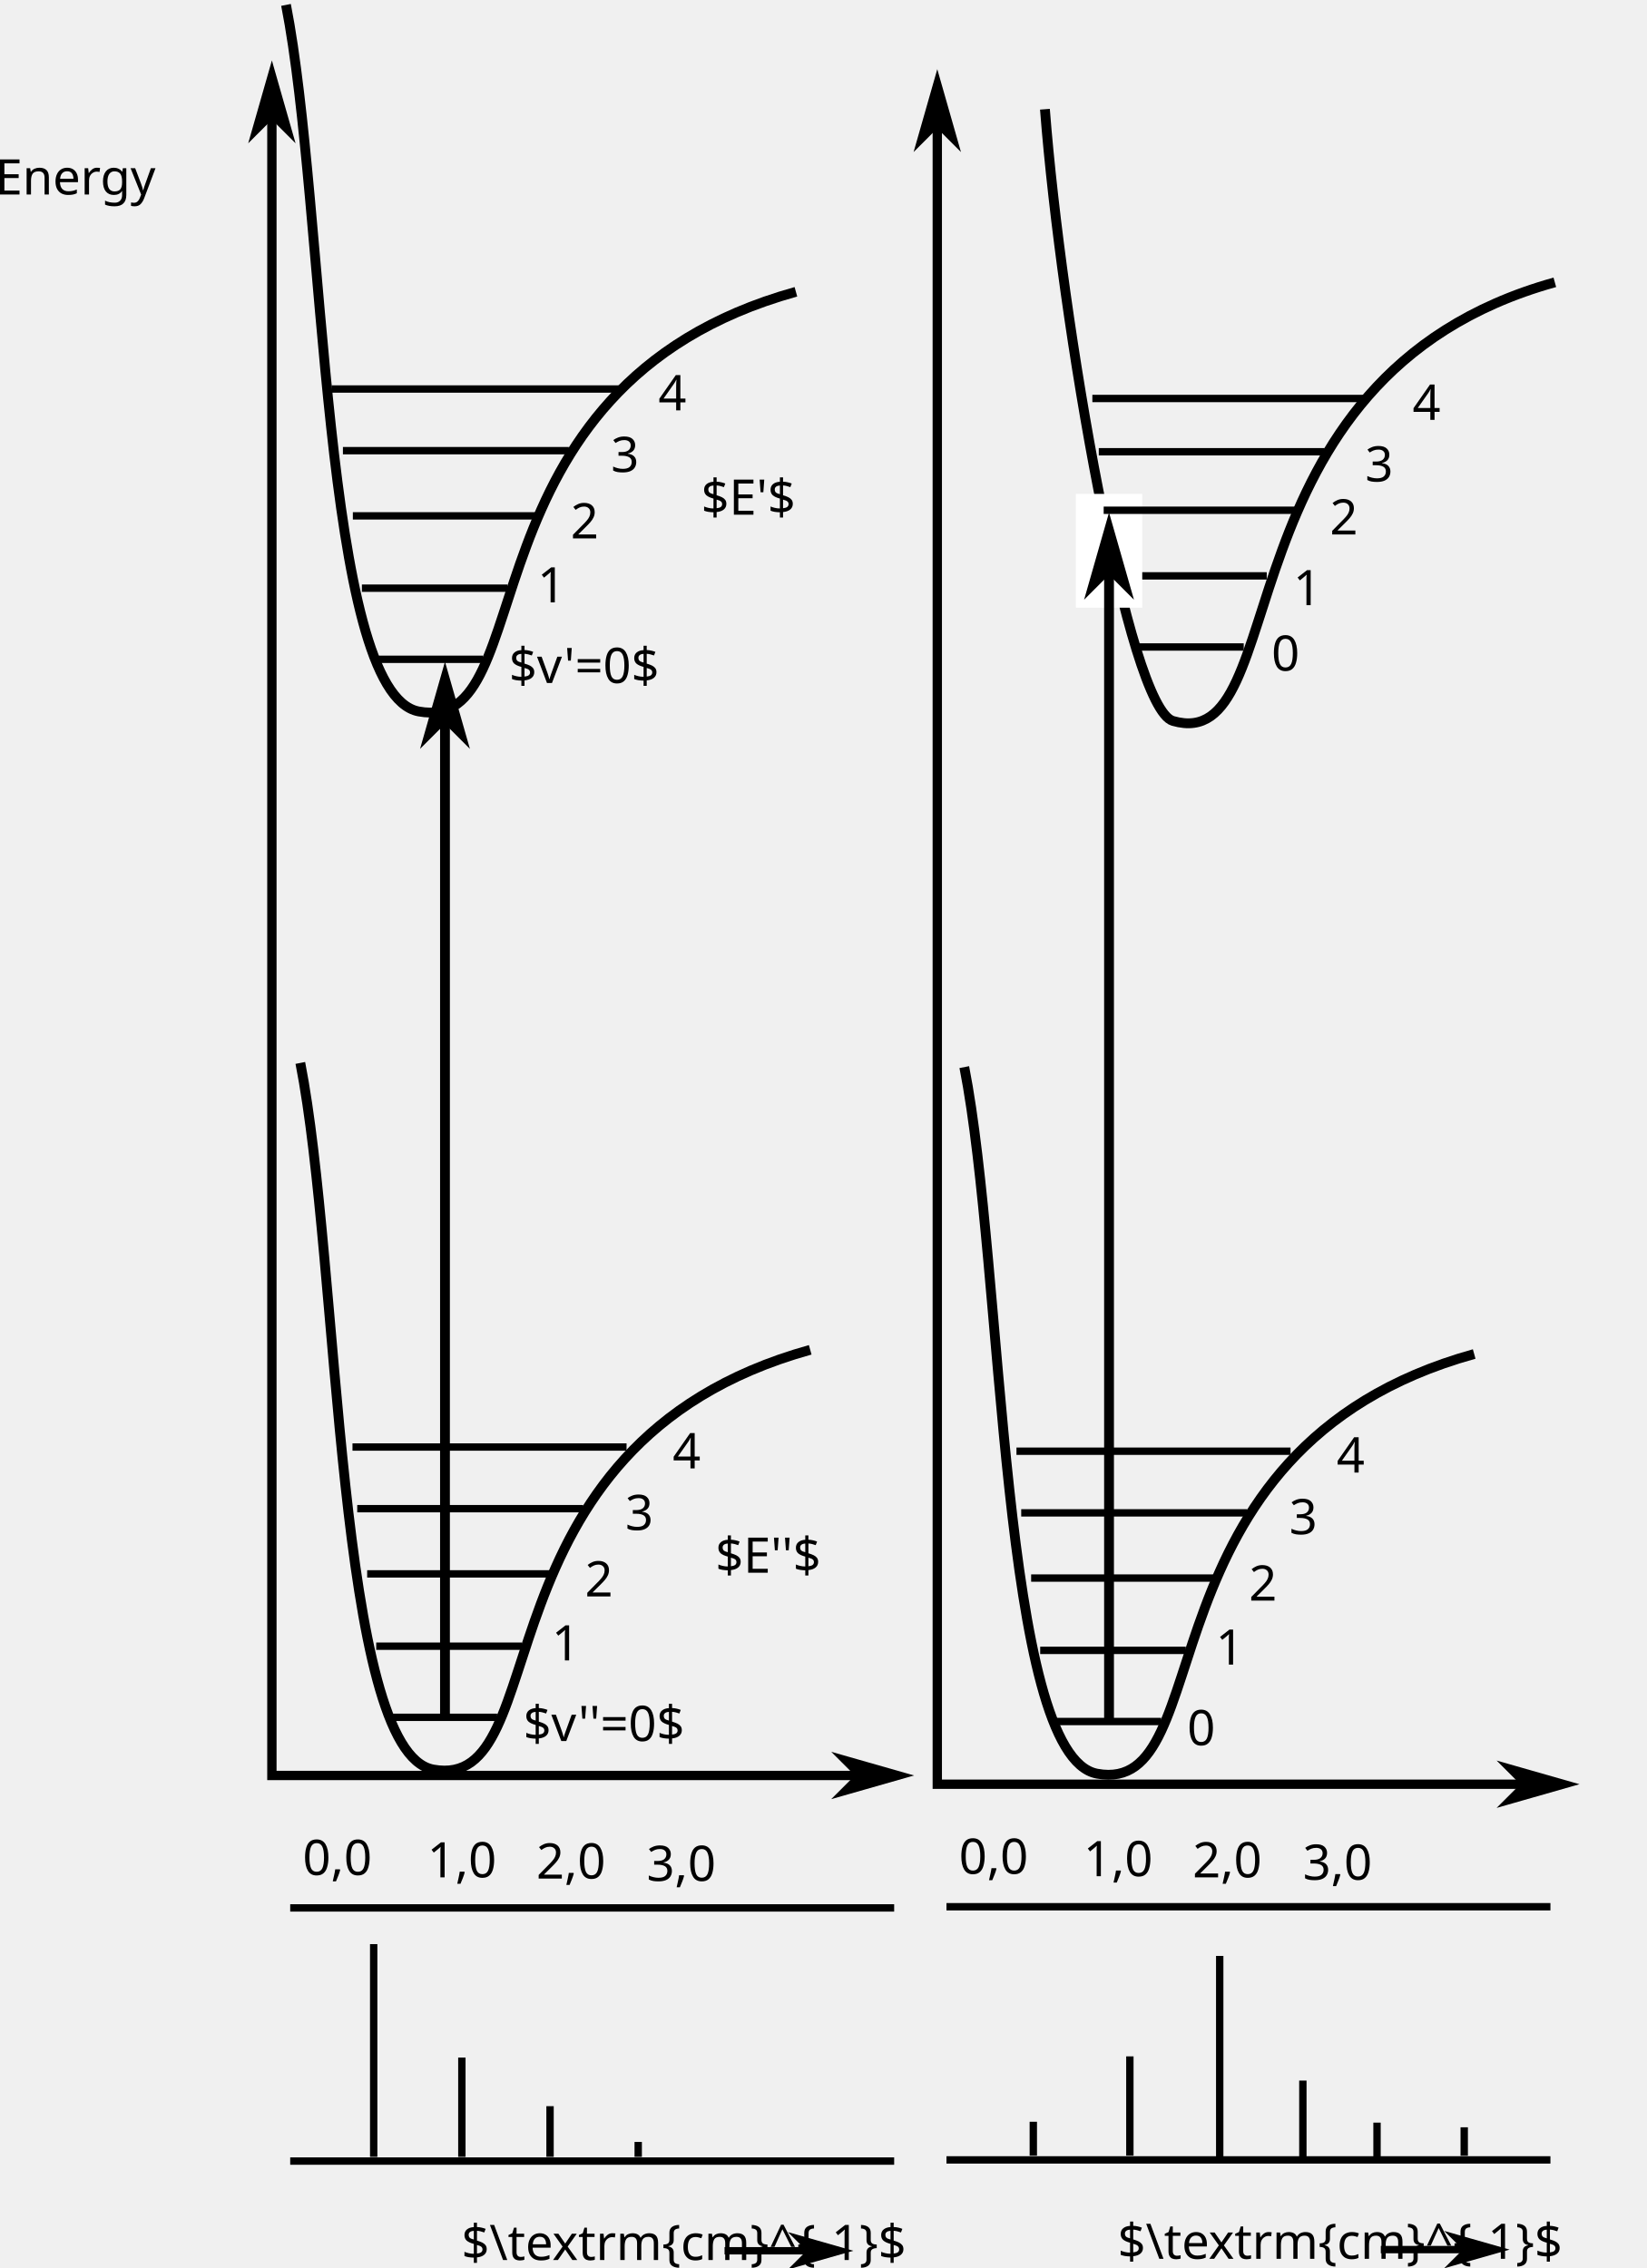
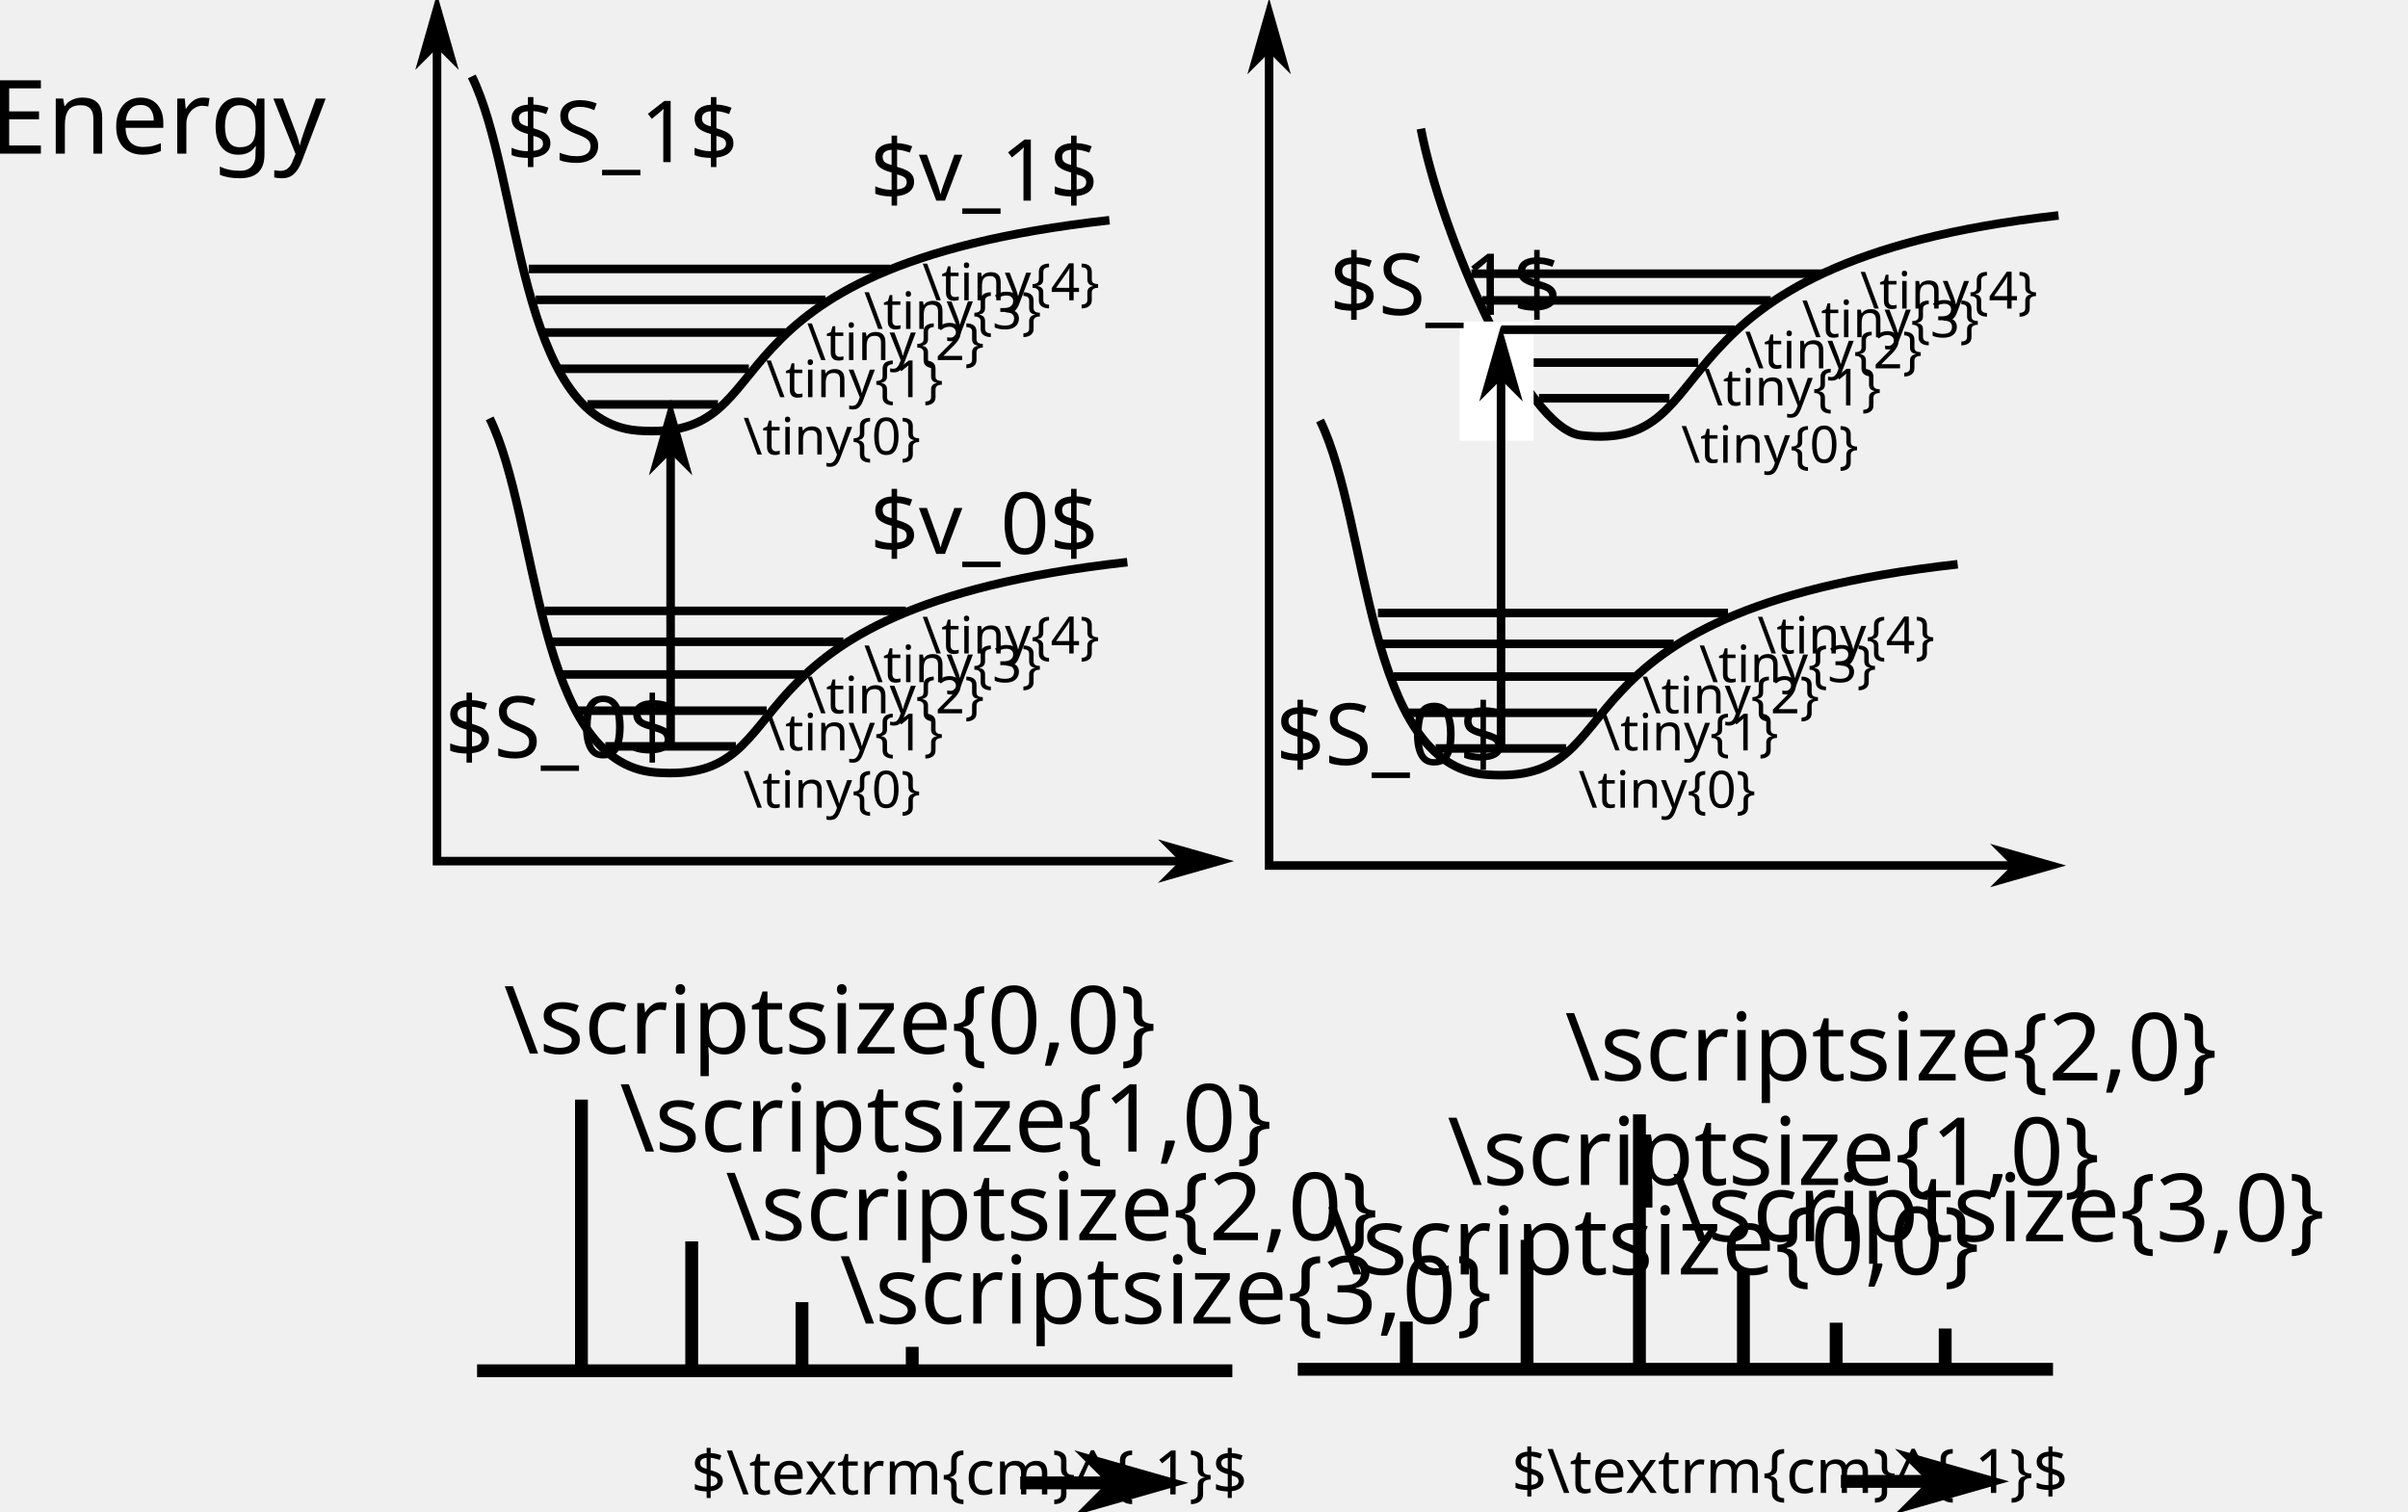
- <svg xmlns="http://www.w3.org/2000/svg" id="svg2" version="1.1" width="335.44" height="462.067">
+ <svg xmlns="http://www.w3.org/2000/svg" id="svg2" version="1.1" width="281.187" height="176.559">
  <defs id="defs6">
    <marker orient="auto" refY="0" refX="0" id="Arrow1Mstart" style="overflow:visible">
      <path id="path4093" d="M 0,0 5,-5 -12.5,0 5,5 0,0 z" style="fill-rule:evenodd;stroke:#000000;stroke-width:1pt;marker-start:none" transform="matrix(0.4,0,0,0.4,4,0)" />
    </marker>
    <marker orient="auto" refY="0" refX="0" id="Arrow1Mend" style="overflow:visible">
      <path id="path4096" d="M 0,0 5,-5 -12.5,0 5,5 0,0 z" style="fill-rule:evenodd;stroke:#000000;stroke-width:1pt;marker-start:none" transform="matrix(-0.4,0,0,-0.4,-4,0)" />
    </marker>
    <marker orient="auto" refY="0" refX="0" id="Arrow1Mstart-1" style="overflow:visible">
      <path id="path4093-4" d="M 0,0 5,-5 -12.5,0 5,5 0,0 z" style="fill-rule:evenodd;stroke:#000000;stroke-width:1pt;marker-start:none" transform="matrix(0.4,0,0,0.4,4,0)" />
    </marker>
    <marker orient="auto" refY="0" refX="0" id="Arrow1Mend-3" style="overflow:visible">
      <path id="path4096-3" d="M 0,0 5,-5 -12.5,0 5,5 0,0 z" style="fill-rule:evenodd;stroke:#000000;stroke-width:1pt;marker-start:none" transform="matrix(-0.4,0,0,-0.4,-4,0)" />
    </marker>
    <marker orient="auto" refY="0" refX="0" id="Arrow1Mend-3-3" style="overflow:visible">
      <path id="path4096-3-6" d="M 0,0 5,-5 -12.5,0 5,5 0,0 z" style="fill-rule:evenodd;stroke:#000000;stroke-width:1pt;marker-start:none" transform="matrix(-0.4,0,0,-0.4,-4,0)" />
    </marker>
    <marker orient="auto" refY="0" refX="0" id="Arrow1Mend-3-3-0" style="overflow:visible">
      <path id="path4096-3-6-6" d="M 0,0 5,-5 -12.5,0 5,5 0,0 z" style="fill-rule:evenodd;stroke:#000000;stroke-width:1pt;marker-start:none" transform="matrix(-0.4,0,0,-0.4,-4,0)" />
    </marker>
  </defs>
-   <path style="fill:none;stroke:#000000;stroke-width:2;stroke-linecap:butt;stroke-linejoin:miter;stroke-opacity:1" d="m 61.168,216.554 c 8.052,40.958 7.396,140.321 27.051,143.949 25.623,4.73 7.246,-66.178 76.805,-85.5" id="path2987" />
-   <path style="fill:none;stroke:#000000;stroke-width:1.5;stroke-linecap:butt;stroke-linejoin:miter;stroke-opacity:1" d="m 80.007,349.876 21.254,0" id="path2989" />
-   <path style="fill:none;stroke:#000000;stroke-width:1.5;stroke-linecap:butt;stroke-linejoin:miter;stroke-opacity:1" d="m 76.626,335.384 29.663,0" id="path2989-2" />
-   <path style="fill:none;stroke:#000000;stroke-width:1.5;stroke-linecap:butt;stroke-linejoin:miter;stroke-opacity:1" d="m 74.784,320.651 37.498,0" id="path2989-9" />
-   <path style="fill:none;stroke:#000000;stroke-width:1.5;stroke-linecap:butt;stroke-linejoin:miter;stroke-opacity:1" d="m 72.761,307.367 46.012,0" id="path2989-26" />
-   <path style="fill:none;stroke:#000000;stroke-width:1.5;stroke-linecap:butt;stroke-linejoin:miter;stroke-opacity:1" d="m 71.795,294.808 55.822,0" id="path2989-7" />
-   <text xml:space="preserve" style="font-size:10px;font-style:normal;font-weight:normal;line-height:125%;letter-spacing:0px;word-spacing:0px;fill:#000000;fill-opacity:1;stroke:none;font-family:Sans;-inkscape-font-specification:Sans" x="106.575" y="354.706" id="text3030">
-     <tspan id="tspan3032" x="106.575" y="354.706">$v''=0$</tspan>
+   <path style="fill:none;stroke:#000000;stroke-width:1;stroke-linecap:butt;stroke-linejoin:miter;stroke-opacity:1" d="m 57.183,48.859 c 5.773,11.768 5.303,40.318 19.394,41.36 18.37,1.359 5.195,-19.015 55.065,-24.566" id="path2987" />
+   <path style="fill:none;stroke:#000000;stroke-width:1;stroke-linecap:butt;stroke-linejoin:miter;stroke-opacity:1" d="m 70.689,87.166 15.238,0" id="path2989" />
+   <path style="fill:none;stroke:#000000;stroke-width:1;stroke-linecap:butt;stroke-linejoin:miter;stroke-opacity:1" d="m 67.251,83.002 22.28,0" id="path2989-2" />
+   <path style="fill:none;stroke:#000000;stroke-width:1;stroke-linecap:butt;stroke-linejoin:miter;stroke-opacity:1" d="m 65.076,78.769 28.752,0" id="path2989-9" />
+   <path style="fill:none;stroke:#000000;stroke-width:1;stroke-linecap:butt;stroke-linejoin:miter;stroke-opacity:1" d="m 64.131,74.952 34.352,0" id="path2989-26" />
+   <path style="fill:none;stroke:#000000;stroke-width:1;stroke-linecap:butt;stroke-linejoin:miter;stroke-opacity:1" d="m 63.606,71.343 42.172,0" id="path2989-7" />
+   <path style="fill:none;stroke:#000000;stroke-width:1;stroke-linecap:butt;stroke-linejoin:miter;stroke-opacity:1" d="m 55.094,8.924 c 5.773,11.768 5.303,40.318 19.394,41.36 18.37,1.359 5.195,-19.015 55.065,-24.566" id="path2987-4" />
+   <path style="fill:none;stroke:#000000;stroke-width:1;stroke-linecap:butt;stroke-linejoin:miter;stroke-opacity:1" d="m 68.6,47.231 15.238,0" id="path2989-90" />
+   <path style="fill:none;stroke:#000000;stroke-width:1;stroke-linecap:butt;stroke-linejoin:miter;stroke-opacity:1" d="m 64.993,43.067 22.449,0" id="path2989-2-5" />
+   <path style="fill:none;stroke:#000000;stroke-width:1;stroke-linecap:butt;stroke-linejoin:miter;stroke-opacity:1" d="m 63.327,38.834 28.412,0" id="path2989-9-9" />
+   <path style="fill:none;stroke:#000000;stroke-width:1;stroke-linecap:butt;stroke-linejoin:miter;stroke-opacity:1" d="m 62.553,35.017 33.84,0" id="path2989-26-2" />
+   <path style="fill:none;stroke:#000000;stroke-width:1;stroke-linecap:butt;stroke-linejoin:miter;stroke-opacity:1" d="m 61.745,31.409 42.197,0" id="path2989-7-5" />
+   <path style="fill:none;stroke:#000000;stroke-width:1;stroke-linecap:butt;stroke-linejoin:miter;stroke-opacity:1" d="m 165.916,15.031 c 2.394,12.445 12.191,35.052 18.701,35.809 17.94,2.087 5.887,-20.125 55.758,-25.677" id="path2987-5" />
+   <path style="fill:none;stroke:#000000;stroke-width:1;stroke-linecap:butt;stroke-linejoin:miter;stroke-opacity:1" d="m 179.709,46.511 15.238,0" id="path2989-0" />
+   <path style="fill:none;stroke:#000000;stroke-width:1;stroke-linecap:butt;stroke-linejoin:miter;stroke-opacity:1" d="m 177.04,42.347 21.266,0" id="path2989-2-7" />
+   <rect style="fill:#ffffff;fill-opacity:1;fill-rule:nonzero;stroke:none" id="rect5953" width="8.658" height="13.93" x="170.43" y="37.548" />
+   <path style="fill:none;stroke:#000000;stroke-width:1;stroke-linecap:butt;stroke-linejoin:miter;stroke-opacity:1" d="m 175.345,38.506 27.235,0" id="path2989-9-6" />
+   <path style="fill:none;stroke:#000000;stroke-width:1;stroke-linecap:butt;stroke-linejoin:miter;stroke-opacity:1" d="m 173.098,35.082 33.67,0" id="path2989-26-1" />
+   <path style="fill:none;stroke:#000000;stroke-width:1;stroke-linecap:butt;stroke-linejoin:miter;stroke-opacity:1" d="m 171.817,31.964 41.046,0" id="path2989-7-1" />
+   <path style="fill:none;stroke:#000000;stroke-width:1;stroke-linecap:butt;stroke-linejoin:miter;stroke-opacity:1" d="m 154.141,49.104 c 5.773,11.768 5.303,40.318 19.394,41.36 18.37,1.359 5.195,-19.015 55.065,-24.566" id="path2987-1" />
+   <path style="fill:none;stroke:#000000;stroke-width:1;stroke-linecap:butt;stroke-linejoin:miter;stroke-opacity:1" d="m 167.648,87.411 15.238,0" id="path2989-8" />
+   <path style="fill:none;stroke:#000000;stroke-width:1;stroke-linecap:butt;stroke-linejoin:miter;stroke-opacity:1" d="m 163.872,83.247 22.618,0" id="path2989-2-0" />
+   <path style="fill:none;stroke:#000000;stroke-width:1;stroke-linecap:butt;stroke-linejoin:miter;stroke-opacity:1" d="m 162.714,79.014 28.073,0" id="path2989-9-64" />
+   <path style="fill:none;stroke:#000000;stroke-width:1;stroke-linecap:butt;stroke-linejoin:miter;stroke-opacity:1" d="m 161.43,75.197 34.011,0" id="path2989-26-4" />
+   <path style="fill:none;stroke:#000000;stroke-width:1;stroke-linecap:butt;stroke-linejoin:miter;stroke-opacity:1" d="m 160.906,71.588 40.876,0" id="path2989-7-9" />
+   <path style="fill:none;stroke:#000000;stroke-width:1;stroke-linecap:butt;stroke-linejoin:miter;stroke-miterlimit:4;stroke-opacity:1;stroke-dasharray:none;marker-start:url(#Arrow1Mstart);marker-end:url(#Arrow1Mend)" d="m 142.129,100.569 -91.097,0 0,-99.319" id="path3314" />
+   <text xml:space="preserve" style="font-size:12px;font-style:normal;font-weight:normal;line-height:125%;letter-spacing:0px;word-spacing:0px;fill:#000000;fill-opacity:1;stroke:none;font-family:Sans;-inkscape-font-specification:Sans" x="-1.178" y="17.951" id="text4898" transform="scale(1.00033,0.9996703)">
+     <tspan id="tspan4900" x="-1.178" y="17.951">Energy</tspan>
  </text>
-   <text xml:space="preserve" style="font-size:10px;font-style:normal;font-weight:normal;line-height:125%;letter-spacing:0px;word-spacing:0px;fill:#000000;fill-opacity:1;stroke:none;font-family:Sans;-inkscape-font-specification:Sans" x="112.371" y="338.282" id="text3034">
-     <tspan id="tspan3036" x="112.371" y="338.282">1</tspan>
+   <path style="fill:none;stroke:#000000;stroke-width:1;stroke-linecap:butt;stroke-linejoin:miter;stroke-miterlimit:4;stroke-opacity:1;stroke-dasharray:none;marker-start:url(#Arrow1Mstart);marker-end:url(#Arrow1Mend)" d="m 239.295,101.082 -91.097,0 0,-99.32" id="path3314-3" />
+   <path style="fill:none;stroke:#000000;stroke-width:1.5;stroke-linecap:butt;stroke-linejoin:miter;stroke-opacity:1" d="m 55.708,160.091 88.194,0" id="path2989-7-17-0" />
+   <path style="fill:none;stroke:#000000;stroke-width:1.5;stroke-linecap:butt;stroke-linejoin:miter;stroke-opacity:1" d="m 67.898,128.422 0,31.054" id="path2989-7-17-5" />
+   <path style="fill:none;stroke:#000000;stroke-width:1.5;stroke-linecap:butt;stroke-linejoin:miter;stroke-opacity:1" d="m 80.773,144.98 0,14.496" id="path2989-7-17-5-3" />
+   <path style="fill:none;stroke:#000000;stroke-width:1.5;stroke-linecap:butt;stroke-linejoin:miter;stroke-opacity:1" d="m 93.649,152.076 0,7.4" id="path2989-7-17-5-1" />
+   <path style="fill:none;stroke:#000000;stroke-width:1.5;stroke-linecap:butt;stroke-linejoin:miter;stroke-opacity:1" d="m 106.525,157.298 0,2.178" id="path2989-7-17-5-5" />
+   <text xml:space="preserve" style="font-size:11px;font-style:normal;font-weight:normal;line-height:125%;letter-spacing:0px;word-spacing:0px;fill:#000000;fill-opacity:1;stroke:none;font-family:Sans;-inkscape-font-specification:Sans" x="58.815" y="123.083" id="text5018" transform="scale(1.00033,0.9996703)">
+     <tspan id="tspan5020" x="58.815" y="123.083">\scriptsize{0,0}</tspan>
  </text>
-   <text xml:space="preserve" style="font-size:10px;font-style:normal;font-weight:normal;line-height:125%;letter-spacing:0px;word-spacing:0px;fill:#000000;fill-opacity:1;stroke:none;font-family:Sans;-inkscape-font-specification:Sans" x="119.134" y="325.24" id="text3038">
-     <tspan id="tspan3040" x="119.134" y="325.24">2</tspan>
+   <text xml:space="preserve" style="font-size:11px;font-style:normal;font-weight:normal;line-height:125%;letter-spacing:0px;word-spacing:0px;fill:#000000;fill-opacity:1;stroke:none;font-family:Sans;-inkscape-font-specification:Sans" x="72.346" y="134.532" id="text5022" transform="scale(1.00033,0.9996703)">
+     <tspan id="tspan5024" x="72.346" y="134.532">\scriptsize{1,0}</tspan>
  </text>
-   <text xml:space="preserve" style="font-size:10px;font-style:normal;font-weight:normal;line-height:125%;letter-spacing:0px;word-spacing:0px;fill:#000000;fill-opacity:1;stroke:none;font-family:Sans;-inkscape-font-specification:Sans" x="127.346" y="311.715" id="text3042">
-     <tspan id="tspan3044" x="127.346" y="311.715">3</tspan>
+   <text xml:space="preserve" style="font-size:11px;font-style:normal;font-weight:normal;line-height:125%;letter-spacing:0px;word-spacing:0px;fill:#000000;fill-opacity:1;stroke:none;font-family:Sans;-inkscape-font-specification:Sans" x="84.707" y="144.883" id="text5026" transform="scale(1.00033,0.9996703)">
+     <tspan id="tspan5028" x="84.707" y="144.883">\scriptsize{2,0}</tspan>
  </text>
-   <text xml:space="preserve" style="font-size:10px;font-style:normal;font-weight:normal;line-height:125%;letter-spacing:0px;word-spacing:0px;fill:#000000;fill-opacity:1;stroke:none;font-family:Sans;-inkscape-font-specification:Sans" x="137.007" y="299.155" id="text3046">
-     <tspan id="tspan3048" x="137.007" y="299.155">4</tspan>
+   <text xml:space="preserve" style="font-size:11px;font-style:normal;font-weight:normal;line-height:125%;letter-spacing:0px;word-spacing:0px;fill:#000000;fill-opacity:1;stroke:none;font-family:Sans;-inkscape-font-specification:Sans" x="98.036" y="154.625" id="text5030" transform="scale(1.00033,0.9996703)">
+     <tspan id="tspan5032" x="98.036" y="154.625">\scriptsize{3,0}</tspan>
  </text>
-   <text xml:space="preserve" style="font-size:10px;font-style:normal;font-weight:normal;line-height:125%;letter-spacing:0px;word-spacing:0px;fill:#000000;fill-opacity:1;stroke:none;font-family:Sans;-inkscape-font-specification:Sans" x="145.702" y="320.41" id="text3050">
-     <tspan id="tspan3052" x="145.702" y="320.41">$E''$</tspan>
+   <path style="fill:none;stroke:#000000;stroke-width:1.5;stroke-linecap:butt;stroke-linejoin:miter;stroke-opacity:1;marker-end:url(#Arrow1Mend-3)" d="m 119.133,173.184 16.687,0" id="path2989-7-17-9" />
+   <text xml:space="preserve" style="font-size:7.167px;font-style:normal;font-weight:normal;line-height:125%;letter-spacing:0px;word-spacing:0px;fill:#000000;fill-opacity:1;stroke:none;font-family:Sans;-inkscape-font-specification:Sans" x="80.677" y="174.587" id="text5240" transform="scale(1.00033,0.9996703)">
+     <tspan id="tspan5242" x="80.677" y="174.587">$\textrm{cm}^{-1}$</tspan>
  </text>
-   <path style="fill:none;stroke:#000000;stroke-width:2;stroke-linecap:butt;stroke-linejoin:miter;stroke-opacity:1" d="m 58.254,1 c 8.052,40.958 7.396,140.321 27.051,143.949 25.623,4.73 7.246,-66.178 76.805,-85.5" id="path2987-4" />
-   <path style="fill:none;stroke:#000000;stroke-width:1.5;stroke-linecap:butt;stroke-linejoin:miter;stroke-opacity:1" d="m 77.093,134.322 21.254,0" id="path2989-90" />
-   <path style="fill:none;stroke:#000000;stroke-width:1.5;stroke-linecap:butt;stroke-linejoin:miter;stroke-opacity:1" d="m 73.711,119.831 29.663,0" id="path2989-2-5" />
-   <path style="fill:none;stroke:#000000;stroke-width:1.5;stroke-linecap:butt;stroke-linejoin:miter;stroke-opacity:1" d="m 71.869,105.097 37.498,0" id="path2989-9-9" />
-   <path style="fill:none;stroke:#000000;stroke-width:1.5;stroke-linecap:butt;stroke-linejoin:miter;stroke-opacity:1" d="m 69.847,91.814 46.012,0" id="path2989-26-2" />
-   <path style="fill:none;stroke:#000000;stroke-width:1.5;stroke-linecap:butt;stroke-linejoin:miter;stroke-opacity:1" d="m 67.532,79.254 58.856,0" id="path2989-7-5" />
-   <text xml:space="preserve" style="font-size:10px;font-style:normal;font-weight:normal;line-height:125%;letter-spacing:0px;word-spacing:0px;fill:#000000;fill-opacity:1;stroke:none;font-family:Sans;-inkscape-font-specification:Sans" x="103.661" y="139.153" id="text3030-3">
-     <tspan id="tspan3032-7" x="103.661" y="139.153">$v'=0$</tspan>
+   <path style="fill:none;stroke:#000000;stroke-width:1.5;stroke-linecap:butt;stroke-linejoin:miter;stroke-opacity:1" d="m 151.54,159.919 88.194,0" id="path2989-7-17-0-8" />
+   <path style="fill:none;stroke:#000000;stroke-width:1.5;stroke-linecap:butt;stroke-linejoin:miter;stroke-opacity:1" d="m 164.22,154.351 0,4.953" id="path2989-7-17-5-8" />
+   <path style="fill:none;stroke:#000000;stroke-width:1.5;stroke-linecap:butt;stroke-linejoin:miter;stroke-opacity:1" d="m 178.32,144.808 0,14.496" id="path2989-7-17-5-3-1" />
+   <path style="fill:none;stroke:#000000;stroke-width:1.5;stroke-linecap:butt;stroke-linejoin:miter;stroke-opacity:1" d="m 191.441,130.145 0,29.404" id="path2989-7-17-5-1-6" />
+   <path style="fill:none;stroke:#000000;stroke-width:1.5;stroke-linecap:butt;stroke-linejoin:miter;stroke-opacity:1" d="m 203.582,148.343 0,11.179" id="path2989-7-17-5-5-5" />
+   <path style="fill:none;stroke:#000000;stroke-width:1.5;stroke-linecap:butt;stroke-linejoin:miter;stroke-opacity:1;marker-end:url(#Arrow1Mend-3)" d="m 214.965,173.011 16.687,0" id="path2989-7-17-9-3" />
+   <text xml:space="preserve" style="font-size:7.167px;font-style:normal;font-weight:normal;line-height:125%;letter-spacing:0px;word-spacing:0px;fill:#000000;fill-opacity:1;stroke:none;font-family:Sans;-inkscape-font-specification:Sans" x="176.477" y="174.415" id="text5240-6" transform="scale(1.00033,0.9996703)">
+     <tspan id="tspan5242-5" x="176.477" y="174.415">$\textrm{cm}^{-1}$</tspan>
  </text>
-   <text xml:space="preserve" style="font-size:10px;font-style:normal;font-weight:normal;line-height:125%;letter-spacing:0px;word-spacing:0px;fill:#000000;fill-opacity:1;stroke:none;font-family:Sans;-inkscape-font-specification:Sans" x="109.457" y="122.729" id="text3034-0">
-     <tspan id="tspan3036-2" x="109.457" y="122.729">1</tspan>
+   <path style="fill:none;stroke:#000000;stroke-width:1.5;stroke-linecap:butt;stroke-linejoin:miter;stroke-opacity:1" d="m 214.411,154.478 0,5.329" id="path2989-7-17-5-5-5-3" />
+   <path style="fill:none;stroke:#000000;stroke-width:1.5;stroke-linecap:butt;stroke-linejoin:miter;stroke-opacity:1" d="m 227.145,155.158 0,4.159" id="path2989-7-17-5-5-5-5" />
+   <path style="fill:none;stroke:#000000;stroke-width:1;stroke-linecap:butt;stroke-linejoin:miter;stroke-miterlimit:4;stroke-opacity:1;stroke-dasharray:none;marker-start:none;marker-end:url(#Arrow1Mend-3-3)" d="m 78.308,87.304 c 0,-38.7 0,-38.7 0,-38.7" id="path5357" />
+   <path style="fill:none;stroke:#000000;stroke-width:1;stroke-linecap:butt;stroke-linejoin:miter;stroke-miterlimit:4;stroke-opacity:1;stroke-dasharray:none;marker-start:none;marker-end:url(#Arrow1Mend-3-3)" d="m 175.278,87.526 c 0,-47.557 0,-47.557 0,-47.557" id="path5357-3" />
+   <g id="g3223" transform="translate(5.075258,4)">
+     <text id="text3199" y="19.433" x="96.508" style="font-size:10px;font-style:normal;font-weight:normal;line-height:125%;letter-spacing:0px;word-spacing:0px;fill:#000000;fill-opacity:1;stroke:none;font-family:Sans;-inkscape-font-specification:Sans" xml:space="preserve">
+       <tspan y="19.433" x="96.508" id="tspan3201">$v_1$</tspan>
+     </text>
+     <text id="text3203" y="49.077" x="81.714" style="font-size:6px;font-style:normal;font-weight:normal;line-height:125%;letter-spacing:0px;word-spacing:0px;fill:#000000;fill-opacity:1;stroke:none;font-family:Sans;-inkscape-font-specification:Sans" xml:space="preserve">
+       <tspan y="49.077" x="81.714" id="tspan3205">\tiny{0}</tspan>
+     </text>
+     <text id="text3207" y="42.385" x="84.367" style="font-size:6px;font-style:normal;font-weight:normal;line-height:125%;letter-spacing:0px;word-spacing:0px;fill:#000000;fill-opacity:1;stroke:none;font-family:Sans;-inkscape-font-specification:Sans" xml:space="preserve">
+       <tspan y="42.385" x="84.367" id="tspan3209">\tiny{1}</tspan>
+     </text>
+     <text id="text3211" y="38.051" x="89.154" style="font-size:6px;font-style:normal;font-weight:normal;line-height:125%;letter-spacing:0px;word-spacing:0px;fill:#000000;fill-opacity:1;stroke:none;font-family:Sans;-inkscape-font-specification:Sans" xml:space="preserve">
+       <tspan y="38.051" x="89.154" id="tspan3213">\tiny{2}</tspan>
+     </text>
+     <text id="text3215" y="34.415" x="95.816" style="font-size:6px;font-style:normal;font-weight:normal;line-height:125%;letter-spacing:0px;word-spacing:0px;fill:#000000;fill-opacity:1;stroke:none;font-family:Sans;-inkscape-font-specification:Sans" xml:space="preserve">
+       <tspan y="34.415" x="95.816" id="tspan3217">\tiny{3}</tspan>
+     </text>
+     <text id="text3219" y="31.067" x="102.613" style="font-size:6px;font-style:normal;font-weight:normal;line-height:125%;letter-spacing:0px;word-spacing:0px;fill:#000000;fill-opacity:1;stroke:none;font-family:Sans;-inkscape-font-specification:Sans" xml:space="preserve">
+       <tspan y="31.067" x="102.613" id="tspan3221">\tiny{4}</tspan>
+     </text>
+   </g>
+   <text xml:space="preserve" style="font-size:10px;font-style:normal;font-weight:normal;line-height:125%;letter-spacing:0px;word-spacing:0px;fill:#000000;fill-opacity:1;stroke:none;font-family:Sans;-inkscape-font-specification:Sans" x="101.583" y="64.685" id="text3199-6">
+     <tspan id="tspan3201-4" x="101.583" y="64.685">$v_0$</tspan>
  </text>
-   <text xml:space="preserve" style="font-size:10px;font-style:normal;font-weight:normal;line-height:125%;letter-spacing:0px;word-spacing:0px;fill:#000000;fill-opacity:1;stroke:none;font-family:Sans;-inkscape-font-specification:Sans" x="116.22" y="109.686" id="text3038-2">
-     <tspan id="tspan3040-3" x="116.22" y="109.686">2</tspan>
+   <g id="g3380" transform="translate(5.075258,4)">
+     <text id="text3203-5" y="90.33" x="81.714" style="font-size:6px;font-style:normal;font-weight:normal;line-height:125%;letter-spacing:0px;word-spacing:0px;fill:#000000;fill-opacity:1;stroke:none;font-family:Sans;-inkscape-font-specification:Sans" xml:space="preserve">
+       <tspan y="90.33" x="81.714" id="tspan3205-0">\tiny{0}</tspan>
+     </text>
+     <text id="text3207-0" y="83.638" x="84.367" style="font-size:6px;font-style:normal;font-weight:normal;line-height:125%;letter-spacing:0px;word-spacing:0px;fill:#000000;fill-opacity:1;stroke:none;font-family:Sans;-inkscape-font-specification:Sans" xml:space="preserve">
+       <tspan y="83.638" x="84.367" id="tspan3209-8">\tiny{1}</tspan>
+     </text>
+     <text id="text3211-2" y="79.304" x="89.154" style="font-size:6px;font-style:normal;font-weight:normal;line-height:125%;letter-spacing:0px;word-spacing:0px;fill:#000000;fill-opacity:1;stroke:none;font-family:Sans;-inkscape-font-specification:Sans" xml:space="preserve">
+       <tspan y="79.304" x="89.154" id="tspan3213-0">\tiny{2}</tspan>
+     </text>
+     <text id="text3215-6" y="75.667" x="95.816" style="font-size:6px;font-style:normal;font-weight:normal;line-height:125%;letter-spacing:0px;word-spacing:0px;fill:#000000;fill-opacity:1;stroke:none;font-family:Sans;-inkscape-font-specification:Sans" xml:space="preserve">
+       <tspan y="75.667" x="95.816" id="tspan3217-4">\tiny{3}</tspan>
+     </text>
+     <text id="text3219-0" y="72.319" x="102.613" style="font-size:6px;font-style:normal;font-weight:normal;line-height:125%;letter-spacing:0px;word-spacing:0px;fill:#000000;fill-opacity:1;stroke:none;font-family:Sans;-inkscape-font-specification:Sans" xml:space="preserve">
+       <tspan y="72.319" x="102.613" id="tspan3221-6">\tiny{4}</tspan>
+     </text>
+   </g>
+   <g transform="translate(102.5978,4)" id="g3380-8">
+     <text id="text3203-5-0" y="90.33" x="81.714" style="font-size:6px;font-style:normal;font-weight:normal;line-height:125%;letter-spacing:0px;word-spacing:0px;fill:#000000;fill-opacity:1;stroke:none;font-family:Sans;-inkscape-font-specification:Sans" xml:space="preserve">
+       <tspan y="90.33" x="81.714" id="tspan3205-0-5">\tiny{0}</tspan>
+     </text>
+     <text id="text3207-0-1" y="83.638" x="84.367" style="font-size:6px;font-style:normal;font-weight:normal;line-height:125%;letter-spacing:0px;word-spacing:0px;fill:#000000;fill-opacity:1;stroke:none;font-family:Sans;-inkscape-font-specification:Sans" xml:space="preserve">
+       <tspan y="83.638" x="84.367" id="tspan3209-8-7">\tiny{1}</tspan>
+     </text>
+     <text id="text3211-2-9" y="79.304" x="89.154" style="font-size:6px;font-style:normal;font-weight:normal;line-height:125%;letter-spacing:0px;word-spacing:0px;fill:#000000;fill-opacity:1;stroke:none;font-family:Sans;-inkscape-font-specification:Sans" xml:space="preserve">
+       <tspan y="79.304" x="89.154" id="tspan3213-0-5">\tiny{2}</tspan>
+     </text>
+     <text id="text3215-6-0" y="75.667" x="95.816" style="font-size:6px;font-style:normal;font-weight:normal;line-height:125%;letter-spacing:0px;word-spacing:0px;fill:#000000;fill-opacity:1;stroke:none;font-family:Sans;-inkscape-font-specification:Sans" xml:space="preserve">
+       <tspan y="75.667" x="95.816" id="tspan3217-4-2">\tiny{3}</tspan>
+     </text>
+     <text id="text3219-0-2" y="72.319" x="102.613" style="font-size:6px;font-style:normal;font-weight:normal;line-height:125%;letter-spacing:0px;word-spacing:0px;fill:#000000;fill-opacity:1;stroke:none;font-family:Sans;-inkscape-font-specification:Sans" xml:space="preserve">
+       <tspan y="72.319" x="102.613" id="tspan3221-6-8">\tiny{4}</tspan>
+     </text>
+   </g>
+   <g transform="translate(114.5978,-36.28551)" id="g3380-8-4">
+     <text id="text3203-5-0-8" y="90.33" x="81.714" style="font-size:6px;font-style:normal;font-weight:normal;line-height:125%;letter-spacing:0px;word-spacing:0px;fill:#000000;fill-opacity:1;stroke:none;font-family:Sans;-inkscape-font-specification:Sans" xml:space="preserve">
+       <tspan y="90.33" x="81.714" id="tspan3205-0-5-1">\tiny{0}</tspan>
+     </text>
+     <text id="text3207-0-1-1" y="83.638" x="84.367" style="font-size:6px;font-style:normal;font-weight:normal;line-height:125%;letter-spacing:0px;word-spacing:0px;fill:#000000;fill-opacity:1;stroke:none;font-family:Sans;-inkscape-font-specification:Sans" xml:space="preserve">
+       <tspan y="83.638" x="84.367" id="tspan3209-8-7-2">\tiny{1}</tspan>
+     </text>
+     <text id="text3211-2-9-1" y="79.304" x="89.154" style="font-size:6px;font-style:normal;font-weight:normal;line-height:125%;letter-spacing:0px;word-spacing:0px;fill:#000000;fill-opacity:1;stroke:none;font-family:Sans;-inkscape-font-specification:Sans" xml:space="preserve">
+       <tspan y="79.304" x="89.154" id="tspan3213-0-5-8">\tiny{2}</tspan>
+     </text>
+     <text id="text3215-6-0-8" y="75.667" x="95.816" style="font-size:6px;font-style:normal;font-weight:normal;line-height:125%;letter-spacing:0px;word-spacing:0px;fill:#000000;fill-opacity:1;stroke:none;font-family:Sans;-inkscape-font-specification:Sans" xml:space="preserve">
+       <tspan y="75.667" x="95.816" id="tspan3217-4-2-6">\tiny{3}</tspan>
+     </text>
+     <text id="text3219-0-2-0" y="72.319" x="102.613" style="font-size:6px;font-style:normal;font-weight:normal;line-height:125%;letter-spacing:0px;word-spacing:0px;fill:#000000;fill-opacity:1;stroke:none;font-family:Sans;-inkscape-font-specification:Sans" xml:space="preserve">
+       <tspan y="72.319" x="102.613" id="tspan3221-6-8-0">\tiny{4}</tspan>
+     </text>
+   </g>
+   <text xml:space="preserve" style="font-size:11px;font-style:normal;font-weight:normal;line-height:125%;letter-spacing:0px;word-spacing:0px;fill:#000000;fill-opacity:1;stroke:none;font-family:Sans;-inkscape-font-specification:Sans" x="154.936" y="148.891" id="text5018-2" transform="scale(1.00033,0.9996703)">
+     <tspan id="tspan5020-1" x="154.936" y="148.891">\scriptsize{0,0}</tspan>
  </text>
-   <text xml:space="preserve" style="font-size:10px;font-style:normal;font-weight:normal;line-height:125%;letter-spacing:0px;word-spacing:0px;fill:#000000;fill-opacity:1;stroke:none;font-family:Sans;-inkscape-font-specification:Sans" x="124.432" y="96.161" id="text3042-4">
-     <tspan id="tspan3044-3" x="124.432" y="96.161">3</tspan>
+   <text xml:space="preserve" style="font-size:11px;font-style:normal;font-weight:normal;line-height:125%;letter-spacing:0px;word-spacing:0px;fill:#000000;fill-opacity:1;stroke:none;font-family:Sans;-inkscape-font-specification:Sans" x="168.963" y="138.439" id="text5022-8" transform="scale(1.00033,0.9996703)">
+     <tspan id="tspan5024-3" x="168.963" y="138.439">\scriptsize{1,0}</tspan>
  </text>
-   <text xml:space="preserve" style="font-size:10px;font-style:normal;font-weight:normal;line-height:125%;letter-spacing:0px;word-spacing:0px;fill:#000000;fill-opacity:1;stroke:none;font-family:Sans;-inkscape-font-specification:Sans" x="134.093" y="83.602" id="text3046-4">
-     <tspan id="tspan3048-0" x="134.093" y="83.602">4</tspan>
+   <text xml:space="preserve" style="font-size:11px;font-style:normal;font-weight:normal;line-height:125%;letter-spacing:0px;word-spacing:0px;fill:#000000;fill-opacity:1;stroke:none;font-family:Sans;-inkscape-font-specification:Sans" x="182.691" y="126.224" id="text5026-5" transform="scale(1.00033,0.9996703)">
+     <tspan id="tspan5028-3" x="182.691" y="126.224">\scriptsize{2,0}</tspan>
  </text>
-   <text xml:space="preserve" style="font-size:10px;font-style:normal;font-weight:normal;line-height:125%;letter-spacing:0px;word-spacing:0px;fill:#000000;fill-opacity:1;stroke:none;font-family:Sans;-inkscape-font-specification:Sans" x="142.788" y="104.856" id="text3050-6">
-     <tspan id="tspan3052-6" x="142.788" y="104.856">$E'$</tspan>
+   <text xml:space="preserve" style="font-size:11px;font-style:normal;font-weight:normal;line-height:125%;letter-spacing:0px;word-spacing:0px;fill:#000000;fill-opacity:1;stroke:none;font-family:Sans;-inkscape-font-specification:Sans" x="195.226" y="145.009" id="text5030-1" transform="scale(1.00033,0.9996703)">
+     <tspan id="tspan5032-6" x="195.226" y="145.009">\scriptsize{3,0}</tspan>
  </text>
-   <path style="fill:none;stroke:#000000;stroke-width:2;stroke-linecap:butt;stroke-linejoin:miter;stroke-opacity:1" d="m 212.83,22.254 c 3.34,43.314 17.004,121.992 26.085,124.627 25.023,7.263 8.212,-70.042 77.771,-89.364" id="path2987-5" />
-   <path style="fill:none;stroke:#000000;stroke-width:1.5;stroke-linecap:butt;stroke-linejoin:miter;stroke-opacity:1" d="m 232.069,131.814 21.254,0" id="path2989-0" />
-   <path style="fill:none;stroke:#000000;stroke-width:1.5;stroke-linecap:butt;stroke-linejoin:miter;stroke-opacity:1" d="m 228.346,117.322 29.663,0" id="path2989-2-7" />
-   <rect style="fill:#ffffff;fill-opacity:1;fill-rule:nonzero;stroke:none" id="rect5953" width="13.525" height="23.186" x="219.126" y="100.621" />
-   <path style="fill:none;stroke:#000000;stroke-width:1.5;stroke-linecap:butt;stroke-linejoin:miter;stroke-opacity:1" d="m 224.796,103.956 39.173,0" id="path2989-9-6" />
-   <path style="fill:none;stroke:#000000;stroke-width:1.5;stroke-linecap:butt;stroke-linejoin:miter;stroke-opacity:1" d="m 223.799,92.038 46.012,0" id="path2989-26-1" />
-   <path style="fill:none;stroke:#000000;stroke-width:1.5;stroke-linecap:butt;stroke-linejoin:miter;stroke-opacity:1" d="m 222.491,81.186 55.822,0" id="path2989-7-1" />
-   <text xml:space="preserve" style="font-size:10px;font-style:normal;font-weight:normal;line-height:125%;letter-spacing:0px;word-spacing:0px;fill:#000000;fill-opacity:1;stroke:none;font-family:Sans;-inkscape-font-specification:Sans" x="258.979" y="136.644" id="text3030-4">
-     <tspan id="tspan3032-3" x="258.979" y="136.644">0</tspan>
+   <text xml:space="preserve" style="font-size:10px;font-style:normal;font-weight:normal;line-height:125%;letter-spacing:0px;word-spacing:0px;fill:#000000;fill-opacity:1;stroke:none;font-family:Sans;-inkscape-font-specification:Sans" x="51.947" y="88.488" id="text3106">
+     <tspan id="tspan3108" x="51.947" y="88.488">$S_0$</tspan>
  </text>
-   <text xml:space="preserve" style="font-size:10px;font-style:normal;font-weight:normal;line-height:125%;letter-spacing:0px;word-spacing:0px;fill:#000000;fill-opacity:1;stroke:none;font-family:Sans;-inkscape-font-specification:Sans" x="263.409" y="123.295" id="text3034-9">
-     <tspan id="tspan3036-4" x="263.409" y="123.295">1</tspan>
+   <text xml:space="preserve" style="font-size:10px;font-style:normal;font-weight:normal;line-height:125%;letter-spacing:0px;word-spacing:0px;fill:#000000;fill-opacity:1;stroke:none;font-family:Sans;-inkscape-font-specification:Sans" x="59.112" y="18.927" id="text3110">
+     <tspan id="tspan3112" x="59.112" y="18.927">$S_1$</tspan>
  </text>
-   <text xml:space="preserve" style="font-size:10px;font-style:normal;font-weight:normal;line-height:125%;letter-spacing:0px;word-spacing:0px;fill:#000000;fill-opacity:1;stroke:none;font-family:Sans;-inkscape-font-specification:Sans" x="270.855" y="108.886" id="text3038-0">
-     <tspan id="tspan3040-5" x="270.855" y="108.886">2</tspan>
+   <text xml:space="preserve" style="font-size:10px;font-style:normal;font-weight:normal;line-height:125%;letter-spacing:0px;word-spacing:0px;fill:#000000;fill-opacity:1;stroke:none;font-family:Sans;-inkscape-font-specification:Sans" x="148.977" y="89.316" id="text3106-9">
+     <tspan id="tspan3108-5" x="148.977" y="89.316">$S_0$</tspan>
  </text>
-   <text xml:space="preserve" style="font-size:10px;font-style:normal;font-weight:normal;line-height:125%;letter-spacing:0px;word-spacing:0px;fill:#000000;fill-opacity:1;stroke:none;font-family:Sans;-inkscape-font-specification:Sans" x="278.042" y="98.093" id="text3042-3">
-     <tspan id="tspan3044-2" x="278.042" y="98.093">3</tspan>
+   <text xml:space="preserve" style="font-size:10px;font-style:normal;font-weight:normal;line-height:125%;letter-spacing:0px;word-spacing:0px;fill:#000000;fill-opacity:1;stroke:none;font-family:Sans;-inkscape-font-specification:Sans" x="155.247" y="36.773" id="text3110-5">
+     <tspan id="tspan3112-3" x="155.247" y="36.773">$S_1$</tspan>
  </text>
-   <text xml:space="preserve" style="font-size:10px;font-style:normal;font-weight:normal;line-height:125%;letter-spacing:0px;word-spacing:0px;fill:#000000;fill-opacity:1;stroke:none;font-family:Sans;-inkscape-font-specification:Sans" x="287.703" y="85.534" id="text3046-2">
-     <tspan id="tspan3048-2" x="287.703" y="85.534">4</tspan>
-   </text>
-   <path style="fill:none;stroke:#000000;stroke-width:2;stroke-linecap:butt;stroke-linejoin:miter;stroke-opacity:1" d="m 196.406,217.407 c 8.052,40.958 7.396,140.321 27.051,143.949 25.623,4.73 7.246,-66.178 76.805,-85.5" id="path2987-1" />
-   <path style="fill:none;stroke:#000000;stroke-width:1.5;stroke-linecap:butt;stroke-linejoin:miter;stroke-opacity:1" d="m 215.245,350.729 21.254,0" id="path2989-8" />
-   <path style="fill:none;stroke:#000000;stroke-width:1.5;stroke-linecap:butt;stroke-linejoin:miter;stroke-opacity:1" d="m 211.864,336.237 29.663,0" id="path2989-2-0" />
-   <path style="fill:none;stroke:#000000;stroke-width:1.5;stroke-linecap:butt;stroke-linejoin:miter;stroke-opacity:1" d="m 210.022,321.504 37.498,0" id="path2989-9-64" />
-   <path style="fill:none;stroke:#000000;stroke-width:1.5;stroke-linecap:butt;stroke-linejoin:miter;stroke-opacity:1" d="m 208,308.22 46.012,0" id="path2989-26-4" />
-   <path style="fill:none;stroke:#000000;stroke-width:1.5;stroke-linecap:butt;stroke-linejoin:miter;stroke-opacity:1" d="m 207.033,295.661 55.822,0" id="path2989-7-9" />
-   <text xml:space="preserve" style="font-size:10px;font-style:normal;font-weight:normal;line-height:125%;letter-spacing:0px;word-spacing:0px;fill:#000000;fill-opacity:1;stroke:none;font-family:Sans;-inkscape-font-specification:Sans" x="241.813" y="355.559" id="text3030-8">
-     <tspan id="tspan3032-6" x="241.813" y="355.559">0</tspan>
-   </text>
-   <text xml:space="preserve" style="font-size:10px;font-style:normal;font-weight:normal;line-height:125%;letter-spacing:0px;word-spacing:0px;fill:#000000;fill-opacity:1;stroke:none;font-family:Sans;-inkscape-font-specification:Sans" x="247.61" y="339.136" id="text3034-7">
-     <tspan id="tspan3036-43" x="247.61" y="339.136">1</tspan>
-   </text>
-   <text xml:space="preserve" style="font-size:10px;font-style:normal;font-weight:normal;line-height:125%;letter-spacing:0px;word-spacing:0px;fill:#000000;fill-opacity:1;stroke:none;font-family:Sans;-inkscape-font-specification:Sans" x="254.372" y="326.093" id="text3038-4">
-     <tspan id="tspan3040-6" x="254.372" y="326.093">2</tspan>
-   </text>
-   <text xml:space="preserve" style="font-size:10px;font-style:normal;font-weight:normal;line-height:125%;letter-spacing:0px;word-spacing:0px;fill:#000000;fill-opacity:1;stroke:none;font-family:Sans;-inkscape-font-specification:Sans" x="262.584" y="312.568" id="text3042-2">
-     <tspan id="tspan3044-0" x="262.584" y="312.568">3</tspan>
-   </text>
-   <text xml:space="preserve" style="font-size:10px;font-style:normal;font-weight:normal;line-height:125%;letter-spacing:0px;word-spacing:0px;fill:#000000;fill-opacity:1;stroke:none;font-family:Sans;-inkscape-font-specification:Sans" x="272.245" y="300.008" id="text3046-8">
-     <tspan id="tspan3048-4" x="272.245" y="300.008">4</tspan>
-   </text>
-   <path style="fill:none;stroke:#000000;stroke-width:1.9;stroke-linecap:butt;stroke-linejoin:miter;stroke-miterlimit:4;stroke-opacity:1;stroke-dasharray:none;marker-start:url(#Arrow1Mstart);marker-end:url(#Arrow1Mend)" d="m 182.441,361.722 -127.063,0 0,-345.667" id="path3314" />
-   <text xml:space="preserve" style="font-size:10px;font-style:normal;font-weight:normal;line-height:125%;letter-spacing:0px;word-spacing:0px;fill:#000000;fill-opacity:1;stroke:none;font-family:Sans;-inkscape-font-specification:Sans" x="-0.981" y="39.623" id="text4898">
-     <tspan id="tspan4900" x="-0.981" y="39.623">Energy</tspan>
-   </text>
-   <path style="fill:none;stroke:#000000;stroke-width:1.9;stroke-linecap:butt;stroke-linejoin:miter;stroke-miterlimit:4;stroke-opacity:1;stroke-dasharray:none;marker-start:url(#Arrow1Mstart);marker-end:url(#Arrow1Mend)" d="m 317.969,363.505 -127.063,0 0,-345.667" id="path3314-3" />
-   <path style="fill:none;stroke:#000000;stroke-width:1.5;stroke-linecap:butt;stroke-linejoin:miter;stroke-opacity:1" d="m 59.11,388.706 123.013,0" id="path2989-7-17" />
-   <path style="fill:none;stroke:#000000;stroke-width:1.5;stroke-linecap:butt;stroke-linejoin:miter;stroke-opacity:1" d="m 59.11,440.283 123.013,0" id="path2989-7-17-0" />
-   <path style="fill:none;stroke:#000000;stroke-width:1.5;stroke-linecap:butt;stroke-linejoin:miter;stroke-opacity:1" d="m 76.113,396.082 0,43.343" id="path2989-7-17-5" />
-   <path style="fill:none;stroke:#000000;stroke-width:1.5;stroke-linecap:butt;stroke-linejoin:miter;stroke-opacity:1" d="m 94.072,419.192 0,20.233" id="path2989-7-17-5-3" />
-   <path style="fill:none;stroke:#000000;stroke-width:1.5;stroke-linecap:butt;stroke-linejoin:miter;stroke-opacity:1" d="m 112.032,429.097 0,10.329" id="path2989-7-17-5-1" />
-   <path style="fill:none;stroke:#000000;stroke-width:1.5;stroke-linecap:butt;stroke-linejoin:miter;stroke-opacity:1" d="m 129.991,436.385 0,3.04" id="path2989-7-17-5-5" />
-   <text xml:space="preserve" style="font-size:10px;font-style:normal;font-weight:normal;line-height:125%;letter-spacing:0px;word-spacing:0px;fill:#000000;fill-opacity:1;stroke:none;font-family:Sans;-inkscape-font-specification:Sans" x="61.651" y="381.999" id="text5018">
-     <tspan id="tspan5020" x="61.651" y="381.999">0,0</tspan>
-   </text>
-   <text xml:space="preserve" style="font-size:10px;font-style:normal;font-weight:normal;line-height:125%;letter-spacing:0px;word-spacing:0px;fill:#000000;fill-opacity:1;stroke:none;font-family:Sans;-inkscape-font-specification:Sans" x="87.011" y="382.482" id="text5022">
-     <tspan id="tspan5024" x="87.011" y="382.482">1,0</tspan>
-   </text>
-   <text xml:space="preserve" style="font-size:10px;font-style:normal;font-weight:normal;line-height:125%;letter-spacing:0px;word-spacing:0px;fill:#000000;fill-opacity:1;stroke:none;font-family:Sans;-inkscape-font-specification:Sans" x="109.232" y="382.723" id="text5026">
-     <tspan id="tspan5028" x="109.232" y="382.723">2,0</tspan>
-   </text>
-   <text xml:space="preserve" style="font-size:10px;font-style:normal;font-weight:normal;line-height:125%;letter-spacing:0px;word-spacing:0px;fill:#000000;fill-opacity:1;stroke:none;font-family:Sans;-inkscape-font-specification:Sans" x="131.694" y="383.206" id="text5030">
-     <tspan id="tspan5032" x="131.694" y="383.206">3,0</tspan>
-   </text>
-   <path style="fill:none;stroke:#000000;stroke-width:1.5;stroke-linecap:butt;stroke-linejoin:miter;stroke-opacity:1;marker-end:url(#Arrow1Mend-3)" d="m 147.577,458.557 23.275,0" id="path2989-7-17-9" />
-   <text xml:space="preserve" style="font-size:10px;font-style:normal;font-weight:normal;line-height:125%;letter-spacing:0px;word-spacing:0px;fill:#000000;fill-opacity:1;stroke:none;font-family:Sans;-inkscape-font-specification:Sans" x="93.975" y="460.436" id="text5240">
-     <tspan id="tspan5242" x="93.975" y="460.436">$\textrm{cm}^{-1}$</tspan>
-   </text>
-   <path style="fill:none;stroke:#000000;stroke-width:1.5;stroke-linecap:butt;stroke-linejoin:miter;stroke-opacity:1" d="m 192.778,388.466 123.013,0" id="path2989-7-17-8" />
-   <path style="fill:none;stroke:#000000;stroke-width:1.5;stroke-linecap:butt;stroke-linejoin:miter;stroke-opacity:1" d="m 192.778,440.043 123.013,0" id="path2989-7-17-0-8" />
-   <path style="fill:none;stroke:#000000;stroke-width:1.5;stroke-linecap:butt;stroke-linejoin:miter;stroke-opacity:1" d="m 210.464,432.272 0,6.913" id="path2989-7-17-5-8" />
-   <path style="fill:none;stroke:#000000;stroke-width:1.5;stroke-linecap:butt;stroke-linejoin:miter;stroke-opacity:1" d="m 230.131,418.952 0,20.233" id="path2989-7-17-5-3-1" />
-   <path style="fill:none;stroke:#000000;stroke-width:1.5;stroke-linecap:butt;stroke-linejoin:miter;stroke-opacity:1" d="m 248.432,398.486 0,41.04" id="path2989-7-17-5-1-6" />
-   <path style="fill:none;stroke:#000000;stroke-width:1.5;stroke-linecap:butt;stroke-linejoin:miter;stroke-opacity:1" d="m 265.366,423.886 0,15.603" id="path2989-7-17-5-5-5" />
-   <text xml:space="preserve" style="font-size:10px;font-style:normal;font-weight:normal;line-height:125%;letter-spacing:0px;word-spacing:0px;fill:#000000;fill-opacity:1;stroke:none;font-family:Sans;-inkscape-font-specification:Sans" x="195.319" y="381.758" id="text5018-7">
-     <tspan id="tspan5020-7" x="195.319" y="381.758">0,0</tspan>
-   </text>
-   <text xml:space="preserve" style="font-size:10px;font-style:normal;font-weight:normal;line-height:125%;letter-spacing:0px;word-spacing:0px;fill:#000000;fill-opacity:1;stroke:none;font-family:Sans;-inkscape-font-specification:Sans" x="220.679" y="382.241" id="text5022-9">
-     <tspan id="tspan5024-2" x="220.679" y="382.241">1,0</tspan>
-   </text>
-   <text xml:space="preserve" style="font-size:10px;font-style:normal;font-weight:normal;line-height:125%;letter-spacing:0px;word-spacing:0px;fill:#000000;fill-opacity:1;stroke:none;font-family:Sans;-inkscape-font-specification:Sans" x="242.899" y="382.483" id="text5026-2">
-     <tspan id="tspan5028-4" x="242.899" y="382.483">2,0</tspan>
-   </text>
-   <text xml:space="preserve" style="font-size:10px;font-style:normal;font-weight:normal;line-height:125%;letter-spacing:0px;word-spacing:0px;fill:#000000;fill-opacity:1;stroke:none;font-family:Sans;-inkscape-font-specification:Sans" x="265.361" y="382.966" id="text5030-7">
-     <tspan id="tspan5032-3" x="265.361" y="382.966">3,0</tspan>
-   </text>
-   <path style="fill:none;stroke:#000000;stroke-width:1.5;stroke-linecap:butt;stroke-linejoin:miter;stroke-opacity:1;marker-end:url(#Arrow1Mend-3)" d="m 281.244,458.317 23.275,0" id="path2989-7-17-9-3" />
-   <text xml:space="preserve" style="font-size:10px;font-style:normal;font-weight:normal;line-height:125%;letter-spacing:0px;word-spacing:0px;fill:#000000;fill-opacity:1;stroke:none;font-family:Sans;-inkscape-font-specification:Sans" x="227.642" y="460.195" id="text5240-6">
-     <tspan id="tspan5242-5" x="227.642" y="460.195">$\textrm{cm}^{-1}$</tspan>
-   </text>
-   <path style="fill:none;stroke:#000000;stroke-width:1.5;stroke-linecap:butt;stroke-linejoin:miter;stroke-opacity:1" d="m 280.471,432.449 0,7.438" id="path2989-7-17-5-5-5-3" />
-   <path style="fill:none;stroke:#000000;stroke-width:1.5;stroke-linecap:butt;stroke-linejoin:miter;stroke-opacity:1" d="m 298.233,433.399 0,5.805" id="path2989-7-17-5-5-5-5" />
-   <path style="fill:none;stroke:#000000;stroke-width:2;stroke-linecap:butt;stroke-linejoin:miter;stroke-miterlimit:4;stroke-opacity:1;stroke-dasharray:none;marker-start:none;marker-end:url(#Arrow1Mend-3-3)" d="m 90.634,350.359 c 0,-211.617 0,-211.617 0,-211.617" id="path5357" />
-   <path style="fill:none;stroke:#000000;stroke-width:2;stroke-linecap:butt;stroke-linejoin:miter;stroke-miterlimit:4;stroke-opacity:1;stroke-dasharray:none;marker-start:none;marker-end:url(#Arrow1Mend-3-3)" d="m 225.888,351.129 c 0,-242.781 0,-242.781 0,-242.781" id="path5357-3" />
</svg>
